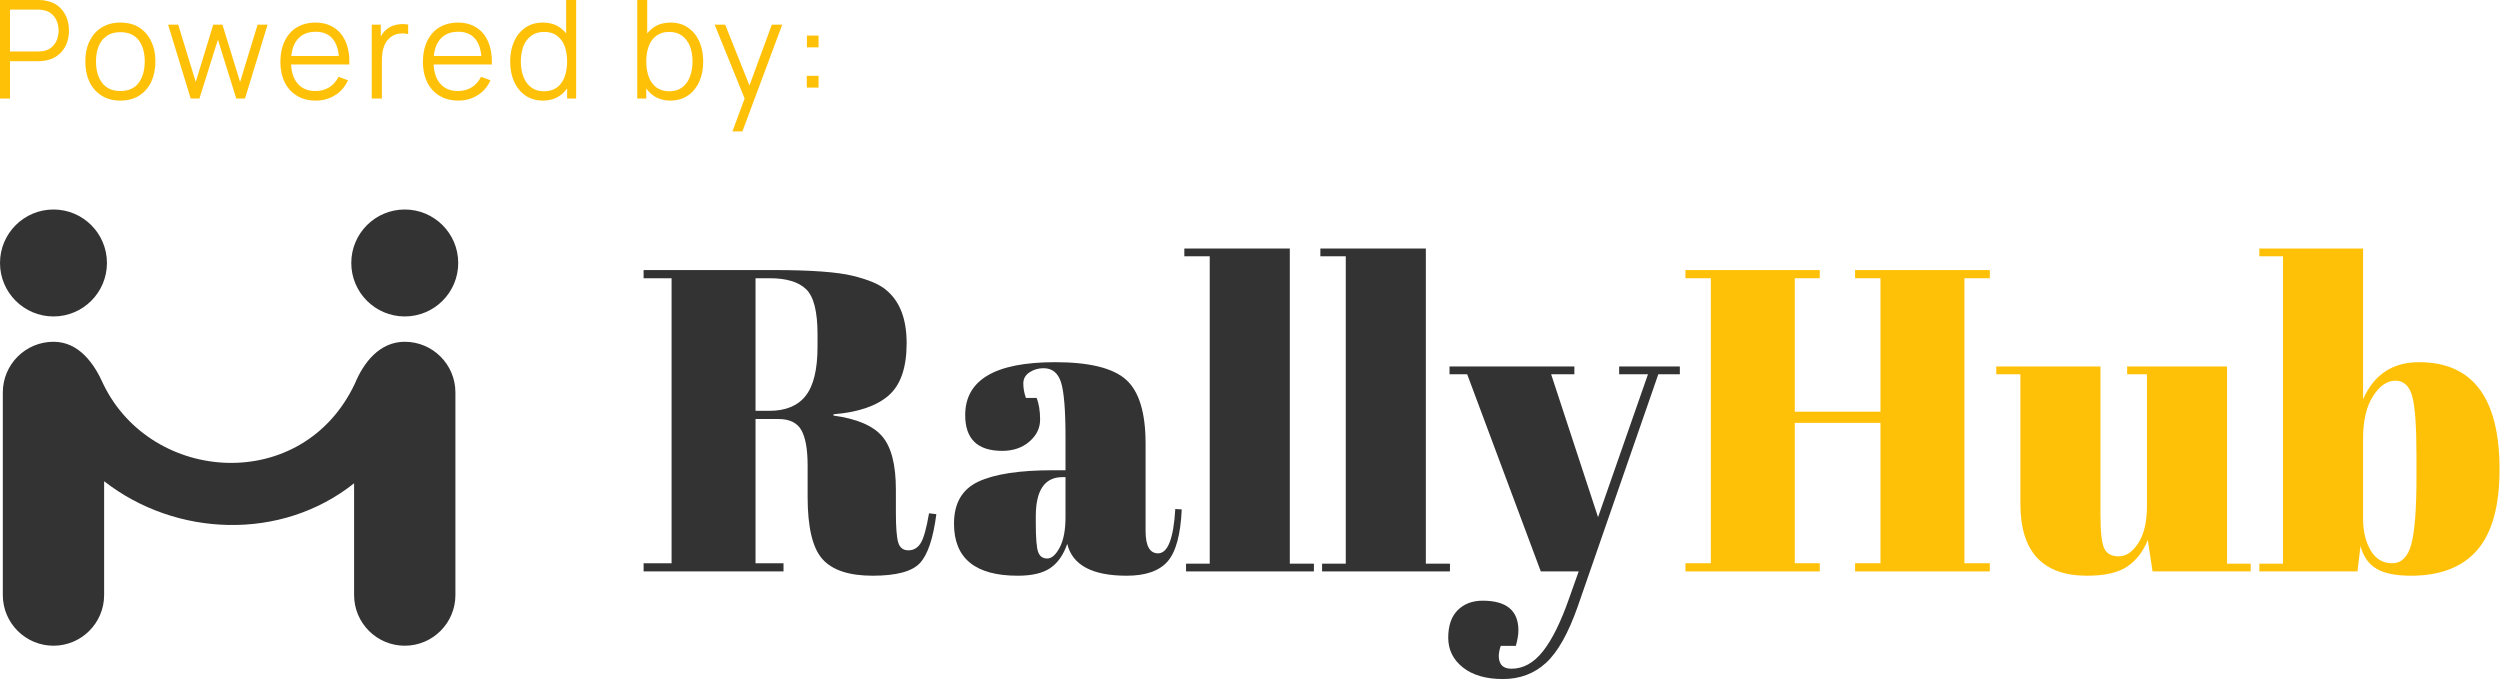
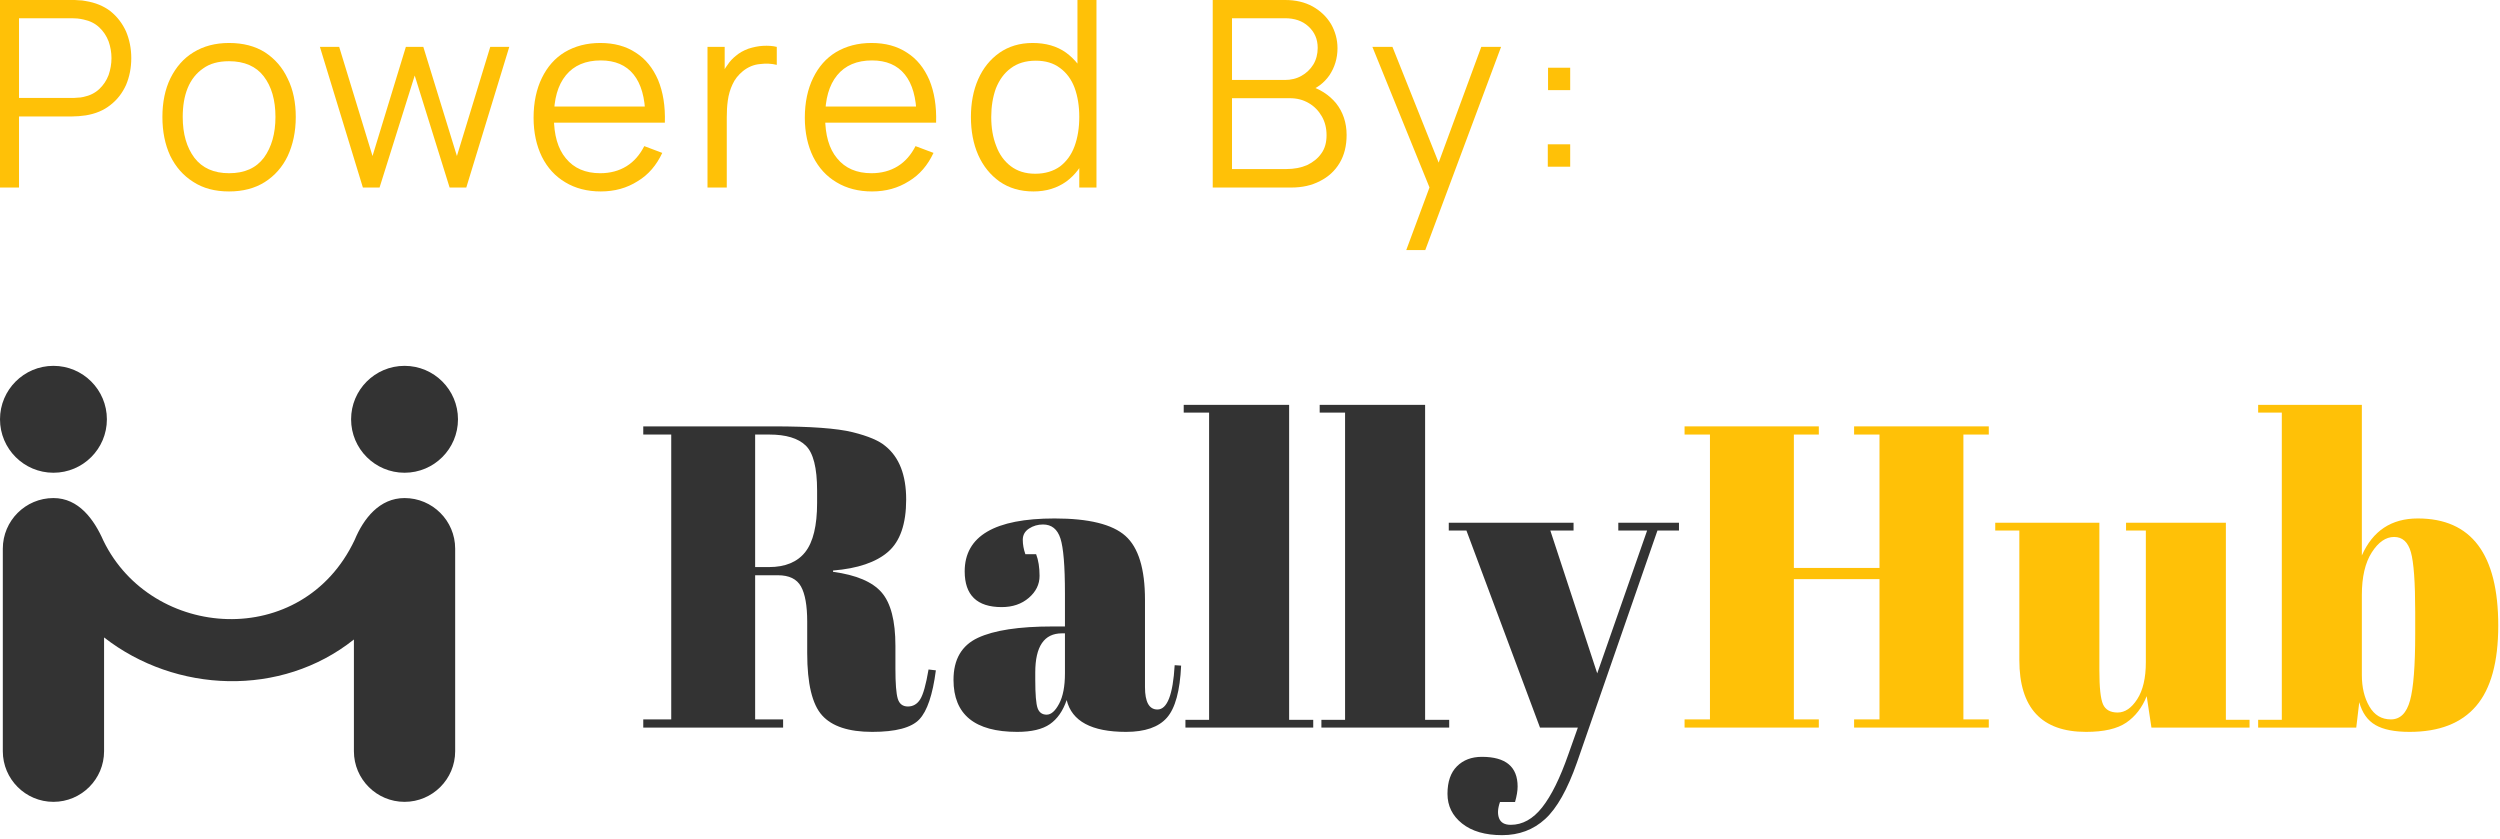
- <svg xmlns="http://www.w3.org/2000/svg" width="100%" height="100%" viewBox="0 0 2698 733" version="1.1" xml:space="preserve" style="fill-rule:evenodd;clip-rule:evenodd;stroke-linejoin:round;stroke-miterlimit:2;">
-   <g transform="matrix(1,0,0,1,-405.1851,-778.3974)">
-     <g id="_1.-PRIMARY-LOGO" transform="matrix(3.037221,0,0,3.037221,134.8724,442.604)">
+ <svg xmlns="http://www.w3.org/2000/svg" width="100%" height="100%" viewBox="0 0 707 237" version="1.1" xml:space="preserve" style="fill-rule:evenodd;clip-rule:evenodd;stroke-linejoin:round;stroke-miterlimit:2;">
+   <g transform="matrix(1,0,0,1,-1086.964,-707.4361)">
+     <g id="_1.-PRIMARY-LOGO" transform="matrix(0.795479,0,0,0.795479,1016.166,663.7354)">
      <g id="NAME" transform="matrix(6.37385,0,0,6.37385,-502.5317,-2126.759)">
        <path d="M136.197,374.374L134.925,374.374L134.925,382.414L136.485,382.414L136.485,382.87L128.685,382.87L128.685,382.414L130.245,382.414L130.245,366.526L128.685,366.526L128.685,366.07L135.933,366.07C138.013,366.07 139.489,366.178 140.361,366.394C141.233,366.61 141.845,366.87 142.197,367.174C142.965,367.798 143.349,368.79 143.349,370.15C143.349,371.51 143.013,372.482 142.341,373.066C141.669,373.65 140.645,373.998 139.269,374.11L139.269,374.182C140.565,374.358 141.469,374.742 141.981,375.334C142.493,375.926 142.749,376.918 142.749,378.31L142.749,379.582C142.749,380.414 142.793,380.974 142.881,381.262C142.969,381.55 143.157,381.694 143.445,381.694C143.733,381.694 143.961,381.562 144.129,381.298C144.297,381.034 144.453,380.478 144.597,379.63L145.005,379.678C144.829,381.038 144.521,381.95 144.081,382.414C143.641,382.878 142.765,383.11 141.453,383.11C140.141,383.11 139.209,382.802 138.657,382.186C138.105,381.57 137.829,380.414 137.829,378.718L137.829,376.966C137.829,376.07 137.713,375.414 137.481,374.998C137.249,374.582 136.821,374.374 136.197,374.374ZM134.925,366.526L134.925,373.918L135.693,373.918C136.605,373.918 137.281,373.638 137.721,373.078C138.161,372.518 138.381,371.606 138.381,370.342L138.381,369.646C138.381,368.382 138.169,367.546 137.745,367.138C137.321,366.73 136.645,366.526 135.717,366.526L134.925,366.526Z" style="fill:rgb(51,51,51);fill-rule:nonzero;" />
        <path d="M151.509,377.23L152.205,377.23L152.205,375.382C152.205,373.862 152.121,372.842 151.953,372.322C151.785,371.802 151.461,371.542 150.981,371.542C150.693,371.542 150.433,371.618 150.201,371.77C149.969,371.922 149.853,372.13 149.853,372.394C149.853,372.658 149.901,372.926 149.997,373.198L150.597,373.198C150.725,373.534 150.789,373.938 150.789,374.41C150.789,374.882 150.589,375.29 150.189,375.634C149.789,375.978 149.285,376.15 148.677,376.15C147.301,376.15 146.613,375.486 146.613,374.158C146.613,372.19 148.285,371.206 151.629,371.206C153.533,371.206 154.849,371.53 155.577,372.178C156.305,372.826 156.669,374.014 156.669,375.742L156.669,380.614C156.669,381.446 156.901,381.862 157.365,381.862C157.909,381.862 158.229,381.038 158.325,379.39L158.685,379.414C158.621,380.822 158.357,381.79 157.893,382.318C157.429,382.846 156.669,383.11 155.613,383.11C153.693,383.11 152.589,382.518 152.301,381.334C152.093,381.942 151.781,382.39 151.365,382.678C150.949,382.966 150.341,383.11 149.541,383.11C147.173,383.11 145.989,382.142 145.989,380.206C145.989,379.07 146.441,378.29 147.345,377.866C148.249,377.442 149.637,377.23 151.509,377.23ZM150.549,380.182C150.549,381.014 150.593,381.55 150.681,381.79C150.769,382.03 150.937,382.15 151.185,382.15C151.433,382.15 151.665,381.946 151.881,381.538C152.097,381.13 152.205,380.566 152.205,379.846L152.205,377.614L152.037,377.614C151.045,377.614 150.549,378.342 150.549,379.798L150.549,380.182Z" style="fill:rgb(51,51,51);fill-rule:nonzero;" />
        <path d="M158.829,364.87L164.709,364.87L164.709,382.438L166.053,382.438L166.053,382.87L158.925,382.87L158.925,382.438L160.245,382.438L160.245,365.302L158.829,365.302L158.829,364.87Z" style="fill:rgb(51,51,51);fill-rule:nonzero;" />
        <path d="M166.413,364.87L172.293,364.87L172.293,382.438L173.637,382.438L173.637,382.87L166.509,382.87L166.509,382.438L167.829,382.438L167.829,365.302L166.413,365.302L166.413,364.87Z" style="fill:rgb(51,51,51);fill-rule:nonzero;" />
        <path d="M173.613,371.878L173.613,371.446L180.573,371.446L180.573,371.878L179.277,371.878L181.893,379.846L184.677,371.878L183.069,371.878L183.069,371.446L186.453,371.446L186.453,371.878L185.253,371.878L180.765,384.814C180.237,386.318 179.645,387.37 178.989,387.97C178.333,388.57 177.533,388.87 176.589,388.87C175.645,388.87 174.901,388.654 174.357,388.222C173.813,387.79 173.541,387.238 173.541,386.566C173.541,385.894 173.717,385.382 174.069,385.03C174.421,384.678 174.885,384.502 175.461,384.502C176.789,384.502 177.453,385.054 177.453,386.158C177.453,386.398 177.405,386.686 177.309,387.022L176.469,387.022C176.341,387.39 176.325,387.694 176.421,387.934C176.517,388.174 176.733,388.294 177.069,388.294C177.725,388.294 178.309,387.97 178.821,387.322C179.333,386.674 179.821,385.686 180.285,384.358L180.813,382.87L178.701,382.87L174.597,371.878L173.613,371.878Z" style="fill:rgb(51,51,51);fill-rule:nonzero;" />
        <path d="M186.765,366.07L194.253,366.07L194.253,366.526L192.861,366.526L192.861,373.966L197.637,373.966L197.637,366.526L196.221,366.526L196.221,366.07L203.733,366.07L203.733,366.526L202.317,366.526L202.317,382.414L203.733,382.414L203.733,382.87L196.221,382.87L196.221,382.414L197.637,382.414L197.637,374.59L192.861,374.59L192.861,382.414L194.253,382.414L194.253,382.87L186.765,382.87L186.765,382.414L188.181,382.414L188.181,366.526L186.765,366.526L186.765,366.07Z" style="fill:rgb(255,193,7);fill-rule:nonzero;" />
        <path d="M218.277,382.87L212.805,382.87L212.541,381.118C212.285,381.758 211.905,382.25 211.401,382.594C210.897,382.938 210.149,383.11 209.157,383.11C206.677,383.11 205.437,381.774 205.437,379.102L205.437,371.878L204.093,371.878L204.093,371.446L209.901,371.446L209.901,379.678C209.901,380.638 209.969,381.27 210.105,381.574C210.241,381.878 210.513,382.03 210.921,382.03C211.329,382.03 211.693,381.782 212.013,381.286C212.333,380.79 212.493,380.102 212.493,379.222L212.493,371.878L211.389,371.878L211.389,371.446L216.957,371.446L216.957,382.438L218.277,382.438L218.277,382.87Z" style="fill:rgb(255,193,7);fill-rule:nonzero;" />
        <path d="M227.517,376.414C227.517,374.766 227.437,373.658 227.277,373.09C227.117,372.522 226.805,372.238 226.341,372.238C225.877,372.238 225.461,372.526 225.093,373.102C224.725,373.678 224.541,374.47 224.541,375.478L224.541,379.942C224.541,380.63 224.681,381.214 224.961,381.694C225.241,382.174 225.641,382.414 226.161,382.414C226.681,382.414 227.037,382.062 227.229,381.358C227.421,380.654 227.517,379.422 227.517,377.662L227.517,376.414ZM224.541,364.87L224.541,373.27C225.149,371.894 226.189,371.206 227.661,371.206C230.653,371.206 232.149,373.198 232.149,377.182C232.149,379.214 231.737,380.71 230.913,381.67C230.089,382.63 228.853,383.11 227.205,383.11C226.373,383.11 225.737,382.982 225.297,382.726C224.857,382.47 224.557,382.046 224.397,381.454L224.229,382.87L218.757,382.87L218.757,382.438L220.077,382.438L220.077,365.302L218.757,365.302L218.757,364.87L224.541,364.87Z" style="fill:rgb(255,193,7);fill-rule:nonzero;" />
      </g>
      <g id="ICON">
        <g transform="matrix(1.055556,0,0,1.055556,-6,-83.11111)">
          <circle cx="108" cy="272" r="18" style="fill:rgb(51,51,51);" />
        </g>
        <g transform="matrix(1.055556,0,0,1.055556,118.8185,-83.11111)">
          <circle cx="108" cy="272" r="18" style="fill:rgb(51,51,51);" />
        </g>
        <path d="M126,281.551L126,322C126,331.934 117.934,340 108,340C98.066,340 90,331.934 90,322L90,250C90,240.066 98.066,232 108,232C116.982,232 122.436,239.593 125.783,247.199C142.944,282.439 196.488,286.26 215.087,246.887C218.256,239.239 223.945,232 232.818,232C242.753,232 250.818,240.066 250.818,250L250.818,322C250.818,331.934 242.753,340 232.818,340C222.884,340 214.818,331.934 214.818,322L214.818,282.28C188.909,302.935 151.408,301.374 126,281.551Z" style="fill:rgb(51,51,51);" />
      </g>
    </g>
-     <g transform="matrix(0.965584,0,0,0.965584,-313.135,258.552)">
+     <g transform="matrix(0.481541,0,0,0.481541,728.7343,448.1869)">
      <g transform="matrix(152.9724,0,0,152.9724,733.2149,648.5142)">
        <path d="M0.07,-0L0.07,-0.72L0.348,-0.72C0.355,-0.72 0.363,-0.72 0.372,-0.719C0.381,-0.719 0.39,-0.718 0.399,-0.716C0.436,-0.71 0.468,-0.697 0.494,-0.677C0.52,-0.656 0.54,-0.63 0.554,-0.599C0.567,-0.568 0.574,-0.534 0.574,-0.497C0.574,-0.459 0.567,-0.425 0.554,-0.394C0.54,-0.363 0.52,-0.337 0.494,-0.317C0.468,-0.296 0.436,-0.283 0.399,-0.277C0.39,-0.276 0.381,-0.275 0.372,-0.274C0.363,-0.274 0.355,-0.273 0.348,-0.273L0.143,-0.273L0.143,-0L0.07,-0ZM0.143,-0.344L0.346,-0.344C0.352,-0.344 0.359,-0.344 0.367,-0.345C0.375,-0.345 0.383,-0.346 0.391,-0.348C0.415,-0.353 0.435,-0.363 0.451,-0.378C0.467,-0.393 0.479,-0.411 0.487,-0.432C0.494,-0.453 0.498,-0.474 0.498,-0.497C0.498,-0.519 0.494,-0.541 0.487,-0.561C0.479,-0.582 0.467,-0.6 0.451,-0.615C0.435,-0.63 0.415,-0.64 0.391,-0.645C0.383,-0.647 0.375,-0.648 0.367,-0.649C0.359,-0.649 0.352,-0.65 0.346,-0.65L0.143,-0.65L0.143,-0.344Z" style="fill:rgb(255,193,7);fill-rule:nonzero;" />
      </g>
      <g transform="matrix(152.9724,0,0,152.9724,833.1821,648.5142)">
        <path d="M0.296,0.015C0.242,0.015 0.196,0.003 0.158,-0.022C0.12,-0.046 0.091,-0.079 0.07,-0.122C0.05,-0.165 0.04,-0.215 0.04,-0.271C0.04,-0.327 0.05,-0.377 0.071,-0.42C0.092,-0.462 0.121,-0.496 0.159,-0.519C0.198,-0.543 0.243,-0.555 0.296,-0.555C0.35,-0.555 0.396,-0.543 0.434,-0.519C0.472,-0.494 0.501,-0.461 0.521,-0.418C0.542,-0.376 0.552,-0.326 0.552,-0.271C0.552,-0.214 0.541,-0.164 0.521,-0.121C0.501,-0.079 0.471,-0.045 0.433,-0.021C0.395,0.003 0.349,0.015 0.296,0.015ZM0.296,-0.055C0.356,-0.055 0.4,-0.075 0.43,-0.115C0.459,-0.155 0.474,-0.207 0.474,-0.271C0.474,-0.336 0.459,-0.388 0.429,-0.427C0.4,-0.465 0.355,-0.485 0.296,-0.485C0.255,-0.485 0.222,-0.476 0.196,-0.457C0.17,-0.439 0.15,-0.414 0.137,-0.382C0.124,-0.35 0.118,-0.313 0.118,-0.271C0.118,-0.206 0.133,-0.154 0.163,-0.114C0.193,-0.075 0.237,-0.055 0.296,-0.055Z" style="fill:rgb(255,193,7);fill-rule:nonzero;" />
      </g>
      <g transform="matrix(152.9724,0,0,152.9724,928.7387,648.5142)">
        <path d="M0.185,-0L0.02,-0.54L0.094,-0.54L0.222,-0.121L0.35,-0.54L0.417,-0.54L0.546,-0.121L0.674,-0.54L0.747,-0.54L0.582,-0L0.518,-0L0.384,-0.43L0.249,-0L0.185,-0Z" style="fill:rgb(255,193,7);fill-rule:nonzero;" />
      </g>
      <g transform="matrix(152.9724,0,0,152.9724,1051.167,648.5142)">
        <path d="M0.298,0.015C0.246,0.015 0.2,0.003 0.162,-0.02C0.123,-0.043 0.093,-0.076 0.072,-0.118C0.051,-0.161 0.04,-0.211 0.04,-0.268C0.04,-0.327 0.051,-0.378 0.072,-0.421C0.093,-0.464 0.122,-0.497 0.16,-0.52C0.199,-0.543 0.244,-0.555 0.296,-0.555C0.349,-0.555 0.394,-0.543 0.432,-0.518C0.47,-0.494 0.498,-0.459 0.518,-0.413C0.537,-0.367 0.546,-0.313 0.544,-0.249L0.469,-0.249L0.469,-0.275C0.468,-0.345 0.453,-0.398 0.424,-0.434C0.395,-0.47 0.353,-0.488 0.298,-0.488C0.24,-0.488 0.195,-0.469 0.164,-0.431C0.133,-0.393 0.118,-0.34 0.118,-0.27C0.118,-0.202 0.133,-0.149 0.164,-0.112C0.195,-0.074 0.239,-0.055 0.296,-0.055C0.334,-0.055 0.368,-0.064 0.397,-0.082C0.426,-0.1 0.448,-0.126 0.465,-0.159L0.534,-0.133C0.512,-0.086 0.481,-0.049 0.439,-0.024C0.398,0.002 0.351,0.015 0.298,0.015ZM0.092,-0.249L0.092,-0.311L0.505,-0.311L0.505,-0.249L0.092,-0.249Z" style="fill:rgb(255,193,7);fill-rule:nonzero;" />
      </g>
      <g transform="matrix(152.9724,0,0,152.9724,1148.713,648.5142)">
        <path d="M0.07,-0L0.07,-0.54L0.136,-0.54L0.136,-0.41L0.123,-0.427C0.129,-0.443 0.137,-0.458 0.147,-0.471C0.156,-0.485 0.167,-0.496 0.178,-0.505C0.192,-0.517 0.208,-0.526 0.227,-0.533C0.246,-0.539 0.264,-0.543 0.283,-0.544C0.302,-0.545 0.32,-0.544 0.336,-0.54L0.336,-0.471C0.316,-0.476 0.294,-0.477 0.271,-0.474C0.248,-0.472 0.226,-0.463 0.206,-0.447C0.188,-0.432 0.175,-0.416 0.166,-0.396C0.157,-0.377 0.151,-0.356 0.148,-0.334C0.145,-0.313 0.144,-0.291 0.144,-0.269L0.144,-0L0.07,-0Z" style="fill:rgb(255,193,7);fill-rule:nonzero;" />
      </g>
      <g transform="matrix(152.9724,0,0,152.9724,1210.462,648.5142)">
        <path d="M0.298,0.015C0.246,0.015 0.2,0.003 0.162,-0.02C0.123,-0.043 0.093,-0.076 0.072,-0.118C0.051,-0.161 0.04,-0.211 0.04,-0.268C0.04,-0.327 0.051,-0.378 0.072,-0.421C0.093,-0.464 0.122,-0.497 0.16,-0.52C0.199,-0.543 0.244,-0.555 0.296,-0.555C0.349,-0.555 0.394,-0.543 0.432,-0.518C0.47,-0.494 0.498,-0.459 0.518,-0.413C0.537,-0.367 0.546,-0.313 0.544,-0.249L0.469,-0.249L0.469,-0.275C0.468,-0.345 0.453,-0.398 0.424,-0.434C0.395,-0.47 0.353,-0.488 0.298,-0.488C0.24,-0.488 0.195,-0.469 0.164,-0.431C0.133,-0.393 0.118,-0.34 0.118,-0.27C0.118,-0.202 0.133,-0.149 0.164,-0.112C0.195,-0.074 0.239,-0.055 0.296,-0.055C0.334,-0.055 0.368,-0.064 0.397,-0.082C0.426,-0.1 0.448,-0.126 0.465,-0.159L0.534,-0.133C0.512,-0.086 0.481,-0.049 0.439,-0.024C0.398,0.002 0.351,0.015 0.298,0.015ZM0.092,-0.249L0.092,-0.311L0.505,-0.311L0.505,-0.249L0.092,-0.249Z" style="fill:rgb(255,193,7);fill-rule:nonzero;" />
      </g>
      <g transform="matrix(152.9724,0,0,152.9724,1308.008,648.5142)">
        <path d="M0.28,0.015C0.229,0.015 0.186,0.002 0.15,-0.023C0.115,-0.048 0.087,-0.082 0.068,-0.125C0.049,-0.168 0.04,-0.217 0.04,-0.271C0.04,-0.324 0.049,-0.373 0.068,-0.416C0.087,-0.459 0.114,-0.492 0.149,-0.517C0.185,-0.542 0.227,-0.555 0.277,-0.555C0.327,-0.555 0.37,-0.543 0.405,-0.518C0.439,-0.493 0.466,-0.46 0.483,-0.417C0.501,-0.374 0.51,-0.325 0.51,-0.271C0.51,-0.217 0.501,-0.168 0.483,-0.125C0.466,-0.082 0.44,-0.048 0.406,-0.023C0.371,0.002 0.329,0.015 0.28,0.015ZM0.287,-0.053C0.325,-0.053 0.357,-0.063 0.382,-0.081C0.407,-0.1 0.426,-0.126 0.438,-0.159C0.45,-0.192 0.456,-0.229 0.456,-0.271C0.456,-0.313 0.45,-0.35 0.438,-0.383C0.426,-0.415 0.407,-0.441 0.382,-0.459C0.357,-0.478 0.326,-0.487 0.289,-0.487C0.25,-0.487 0.218,-0.477 0.193,-0.458C0.167,-0.439 0.149,-0.413 0.136,-0.381C0.124,-0.348 0.118,-0.311 0.118,-0.271C0.118,-0.23 0.124,-0.193 0.137,-0.16C0.149,-0.127 0.168,-0.101 0.193,-0.082C0.218,-0.063 0.249,-0.053 0.287,-0.053ZM0.456,-0L0.456,-0.407L0.449,-0.407L0.449,-0.72L0.522,-0.72L0.522,-0L0.456,-0Z" style="fill:rgb(255,193,7);fill-rule:nonzero;" />
      </g>
      <g transform="matrix(152.9724,0,0,152.9724,1406.726,648.5142)">
            </g>
      <g transform="matrix(152.9724,0,0,152.9724,1445.428,648.5142)">
-         <path d="M0.312,0.015C0.263,0.015 0.221,0.002 0.186,-0.023C0.152,-0.048 0.126,-0.082 0.109,-0.125C0.091,-0.168 0.082,-0.217 0.082,-0.271C0.082,-0.325 0.091,-0.374 0.109,-0.417C0.126,-0.46 0.153,-0.493 0.187,-0.518C0.222,-0.543 0.265,-0.555 0.315,-0.555C0.365,-0.555 0.407,-0.542 0.443,-0.517C0.478,-0.492 0.505,-0.459 0.524,-0.416C0.543,-0.373 0.552,-0.324 0.552,-0.271C0.552,-0.217 0.543,-0.168 0.524,-0.125C0.505,-0.082 0.477,-0.048 0.442,-0.023C0.406,0.002 0.363,0.015 0.312,0.015ZM0.07,-0L0.07,-0.72L0.143,-0.72L0.143,-0.407L0.136,-0.407L0.136,-0L0.07,-0ZM0.305,-0.053C0.343,-0.053 0.374,-0.063 0.399,-0.082C0.424,-0.101 0.443,-0.127 0.455,-0.16C0.468,-0.193 0.474,-0.23 0.474,-0.271C0.474,-0.311 0.468,-0.348 0.456,-0.381C0.443,-0.413 0.424,-0.439 0.399,-0.458C0.374,-0.477 0.342,-0.487 0.303,-0.487C0.266,-0.487 0.235,-0.478 0.21,-0.459C0.185,-0.441 0.166,-0.415 0.154,-0.383C0.142,-0.35 0.136,-0.313 0.136,-0.271C0.136,-0.229 0.142,-0.192 0.154,-0.159C0.166,-0.126 0.185,-0.1 0.21,-0.081C0.235,-0.063 0.267,-0.053 0.305,-0.053Z" style="fill:rgb(255,193,7);fill-rule:nonzero;" />
+         <path d="M0.07,-0L0.07,-0.72L0.348,-0.72C0.388,-0.72 0.423,-0.712 0.454,-0.695C0.484,-0.678 0.507,-0.656 0.524,-0.628C0.54,-0.6 0.549,-0.569 0.549,-0.535C0.549,-0.496 0.538,-0.461 0.518,-0.431C0.497,-0.401 0.469,-0.38 0.435,-0.369L0.433,-0.393C0.48,-0.38 0.517,-0.356 0.544,-0.323C0.57,-0.29 0.584,-0.249 0.584,-0.202C0.584,-0.16 0.575,-0.124 0.557,-0.094C0.539,-0.064 0.514,-0.041 0.482,-0.025C0.45,-0.008 0.413,-0 0.371,-0L0.07,-0ZM0.144,-0.071L0.353,-0.071C0.382,-0.071 0.409,-0.076 0.432,-0.086C0.455,-0.097 0.474,-0.112 0.487,-0.131C0.501,-0.15 0.507,-0.174 0.507,-0.201C0.507,-0.228 0.501,-0.252 0.489,-0.273C0.477,-0.294 0.46,-0.312 0.439,-0.324C0.417,-0.337 0.393,-0.343 0.366,-0.343L0.144,-0.343L0.144,-0.071ZM0.144,-0.413L0.347,-0.413C0.37,-0.413 0.392,-0.418 0.411,-0.429C0.429,-0.439 0.445,-0.454 0.456,-0.472C0.467,-0.49 0.473,-0.512 0.473,-0.536C0.473,-0.57 0.461,-0.597 0.437,-0.619C0.414,-0.64 0.384,-0.65 0.347,-0.65L0.144,-0.65L0.144,-0.413Z" style="fill:rgb(255,193,7);fill-rule:nonzero;" />
      </g>
-       <g transform="matrix(152.9724,0,0,152.9724,1540.041,648.5142)">
+       <g transform="matrix(152.9724,0,0,152.9724,1547.307,648.5142)">
        <path d="M0.147,0.24L0.252,-0.043L0.253,0.041L0.017,-0.54L0.094,-0.54L0.288,-0.054L0.256,-0.054L0.435,-0.54L0.511,-0.54L0.22,0.24L0.147,0.24Z" style="fill:rgb(255,193,7);fill-rule:nonzero;" />
      </g>
-       <g transform="matrix(152.9724,0,0,152.9724,1628.816,648.5142)">
+       <g transform="matrix(152.9724,0,0,152.9724,1636.082,648.5142)">
        <path d="M0.11,-0.08L0.11,-0.166L0.196,-0.166L0.196,-0.08L0.11,-0.08ZM0.111,-0.374L0.111,-0.46L0.196,-0.46L0.196,-0.374L0.111,-0.374Z" style="fill:rgb(255,193,7);fill-rule:nonzero;" />
      </g>
-       <g transform="matrix(152.9724,0,0,152.9724,1674.554,648.5142)">
+       <g transform="matrix(152.9724,0,0,152.9724,1681.82,648.5142)">
            </g>
    </g>
  </g>
</svg>
